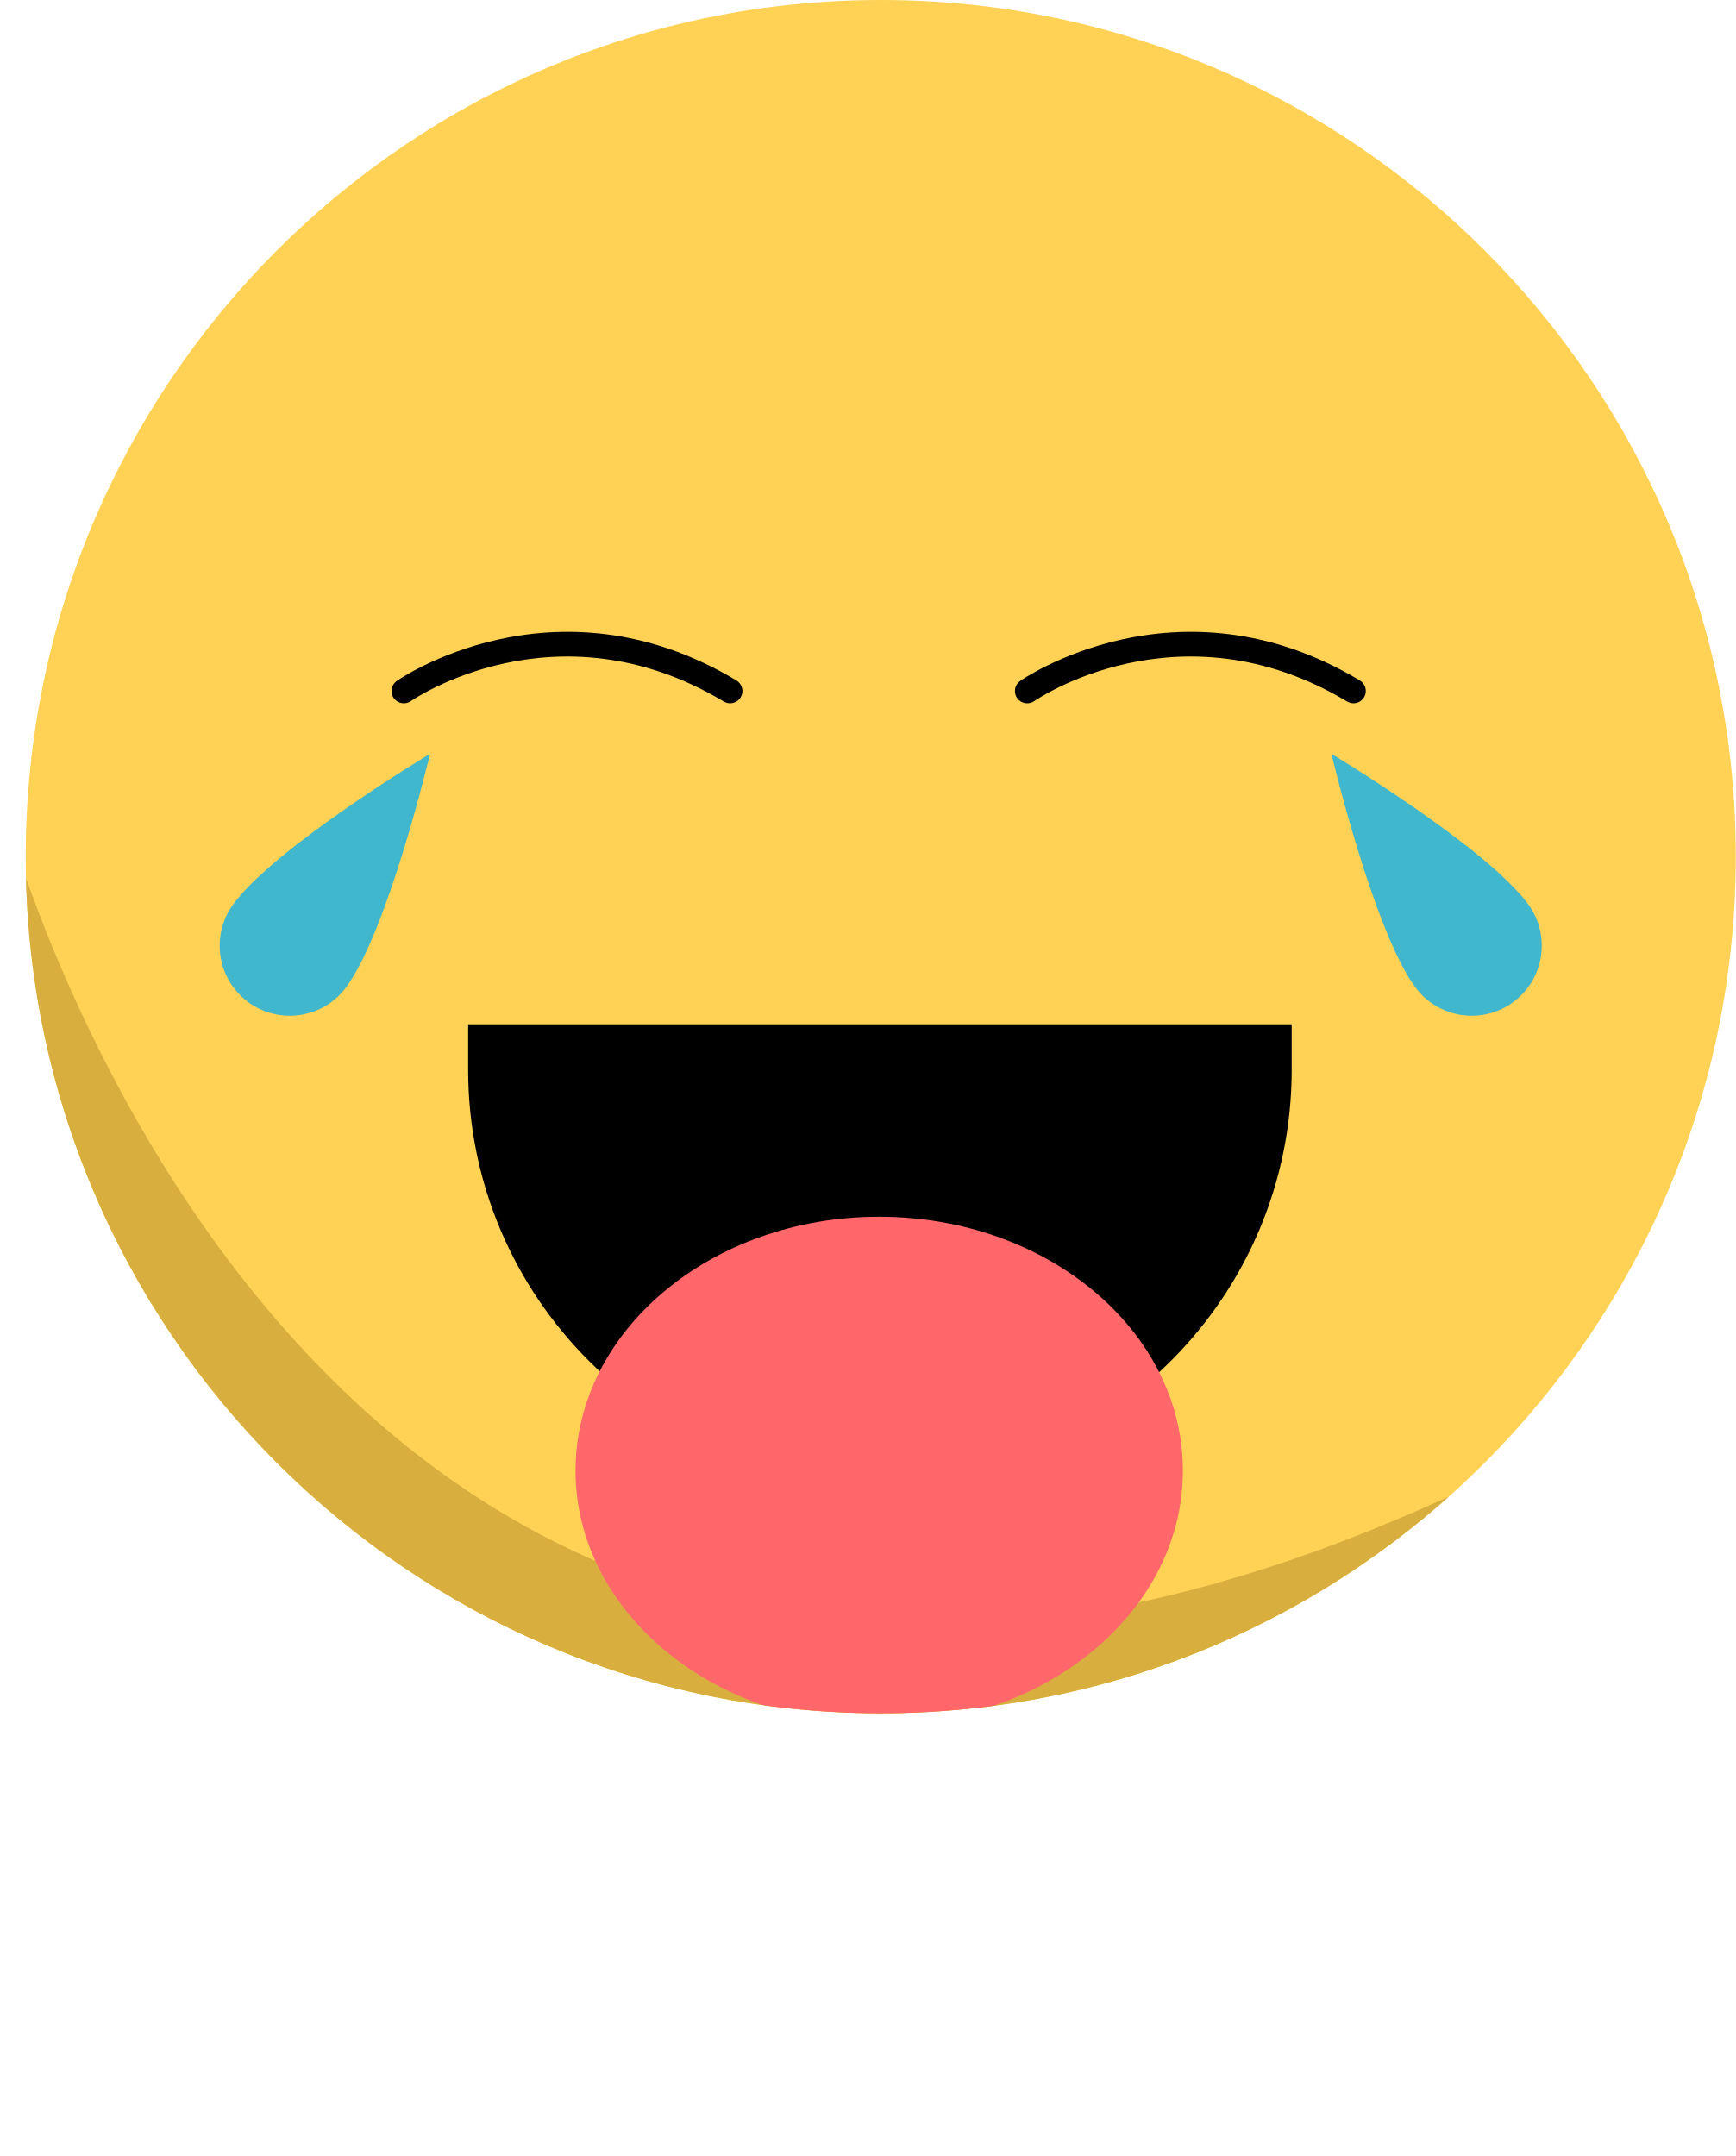
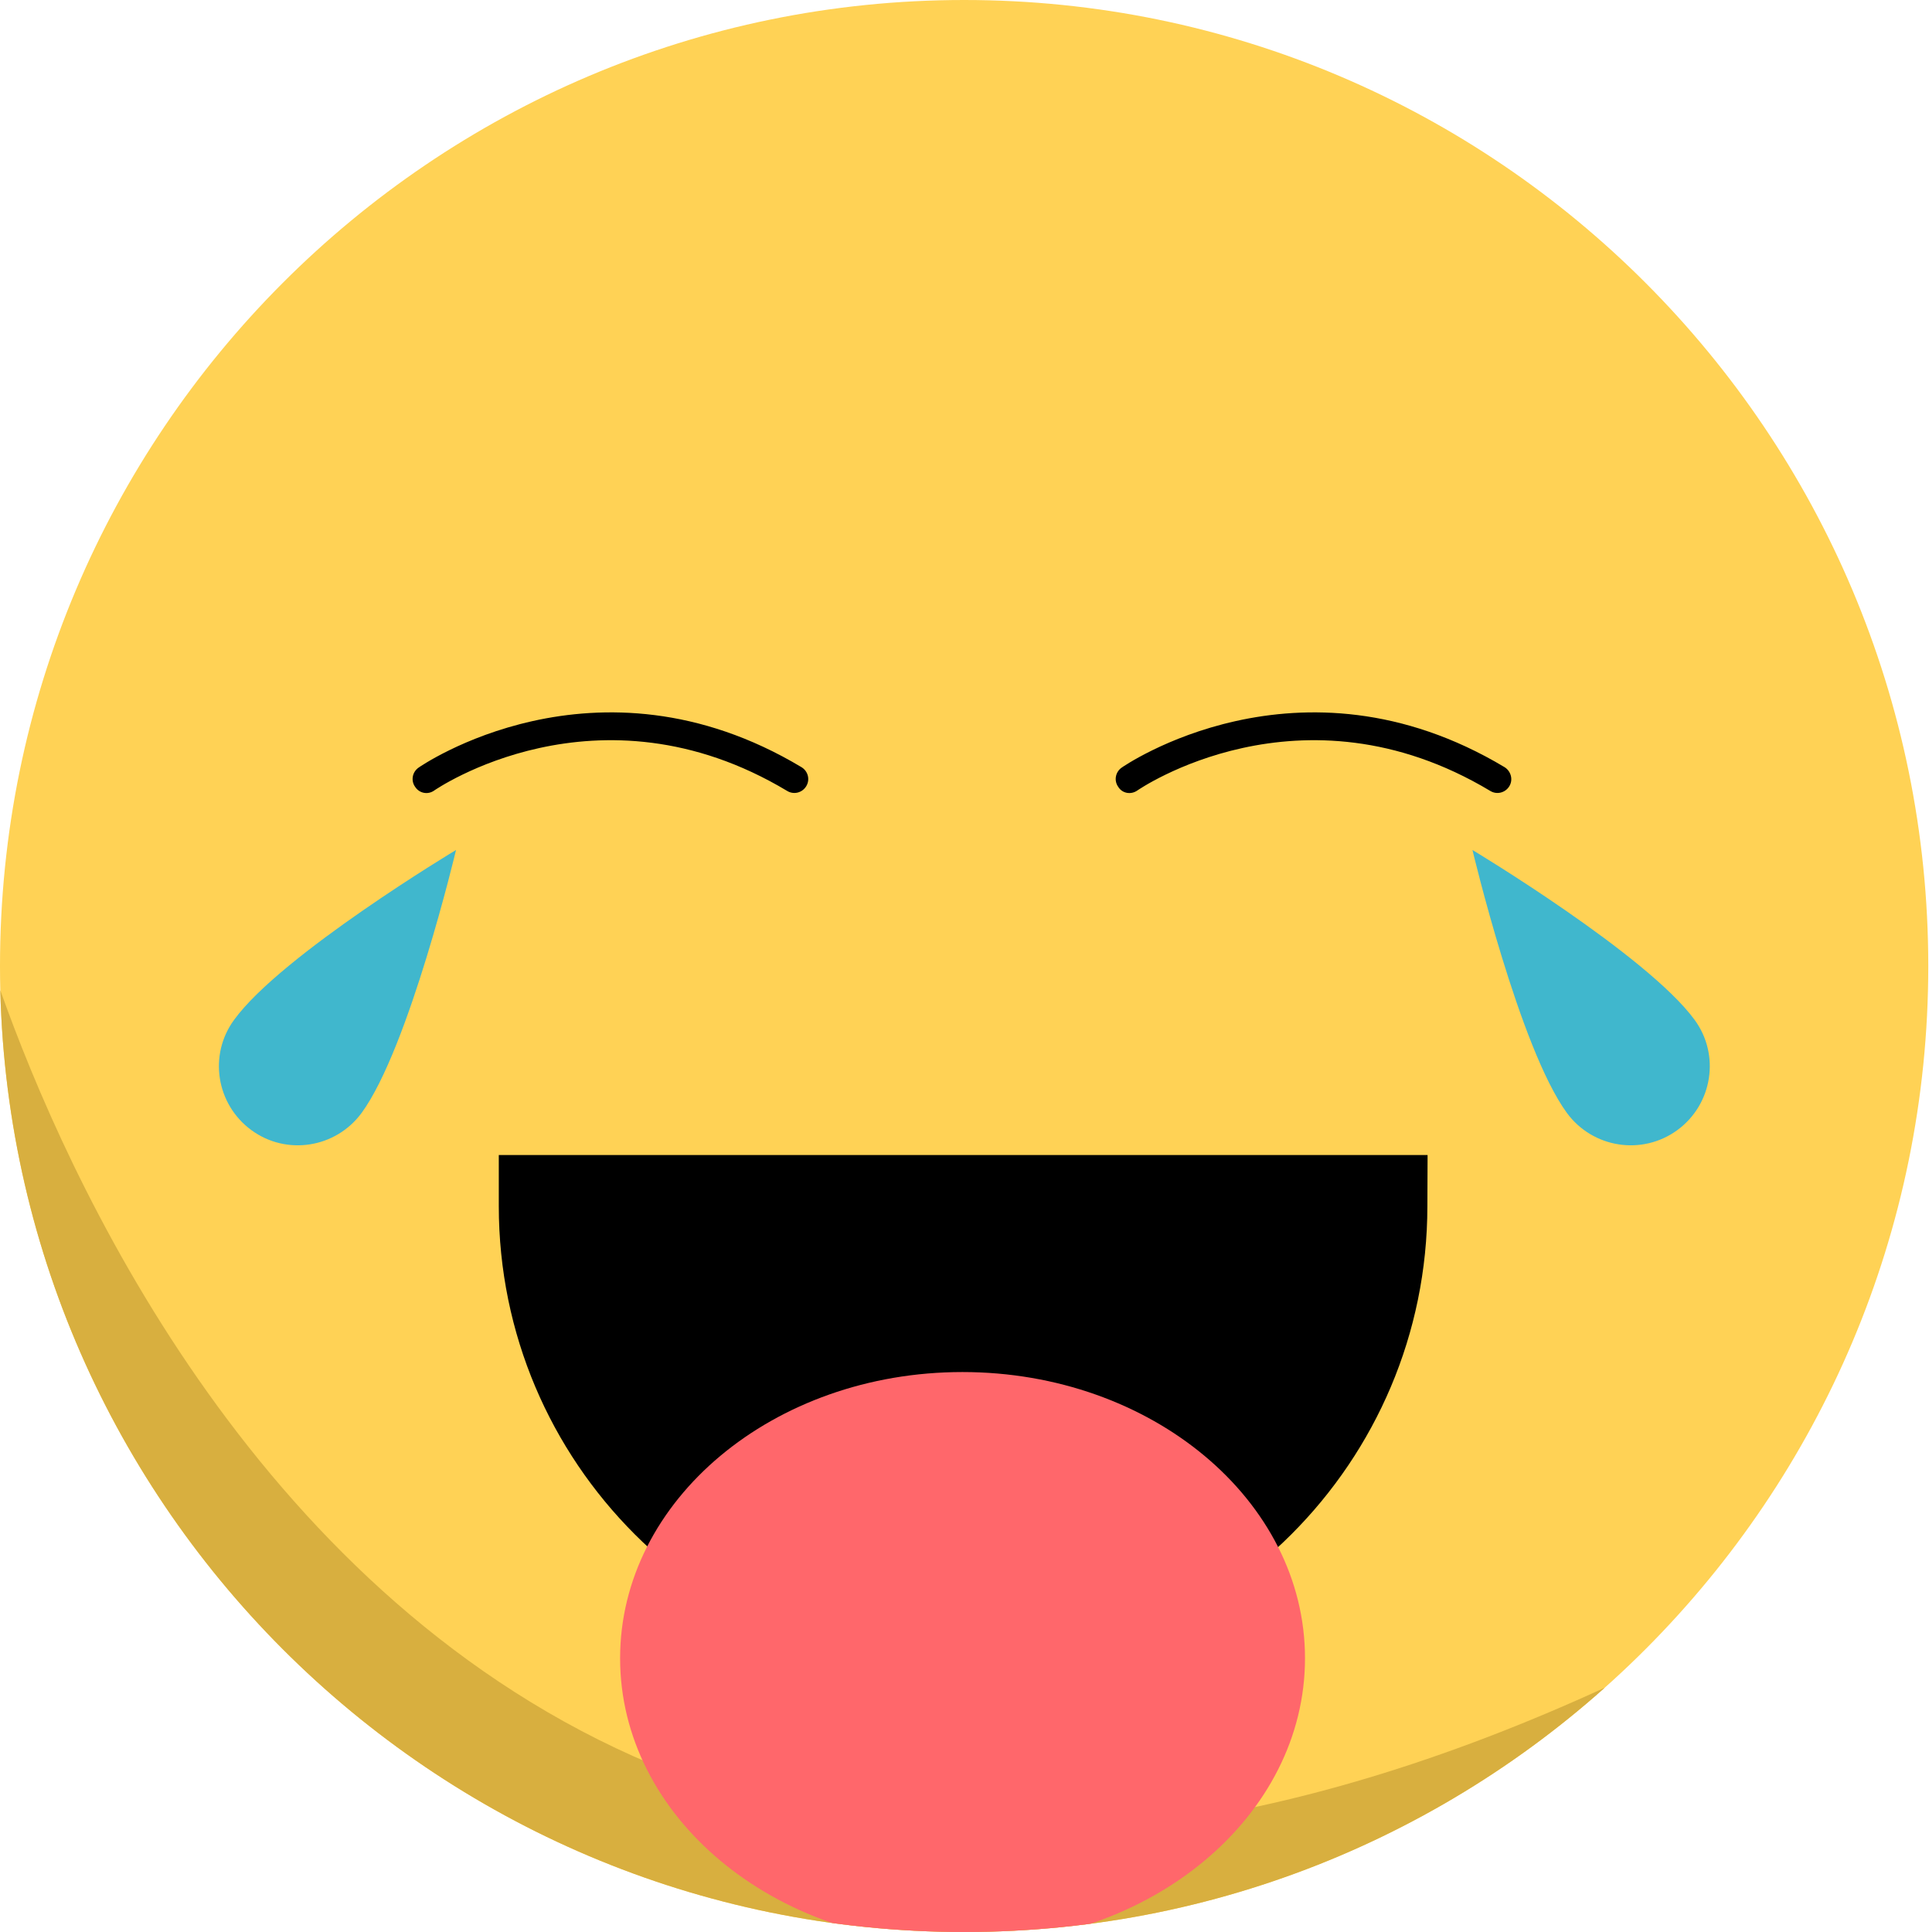
- <svg xmlns="http://www.w3.org/2000/svg" id="Lag_2" data-name="Lag 2" viewBox="0 0 924.59 1148.42">
-   <defs>
-     <style>
-       .cls-1 {
-         fill: #40b7cd;
-       }
- 
-       .cls-1, .cls-2, .cls-3, .cls-4, .cls-5 {
-         fill-rule: evenodd;
-       }
- 
-       .cls-6 {
-         clip-path: url(#clippath-2);
-       }
- 
-       .cls-2 {
-         fill: #d8af3f;
-       }
- 
-       .cls-3 {
-         fill: #ffd255;
-       }
- 
-       .cls-4 {
-         fill: #ff676b;
-       }
- 
-       .cls-7 {
-         clip-path: url(#clippath-1);
-       }
- 
-       .cls-7, .cls-8 {
-         clip-rule: evenodd;
-         fill: none;
-       }
- 
-       .cls-9 {
-         clip-path: url(#clippath);
-       }
- 
-       .cls-10 {
-         clip-path: url(#clippath-3);
-       }
-     </style>
-     <clipPath id="clippath">
-       <path class="cls-8" d="m469.15,0c251.36,0,455.44,204.46,455.44,456.29s-204.07,456.29-455.44,456.29S13.71,708.13,13.71,456.29,217.79,0,469.15,0h0Z" />
-     </clipPath>
-     <clipPath id="clippath-1">
-       <path class="cls-8" d="m688.03,545.6H249.36v24.12c0,121.14,98.2,219.34,219.34,219.34h0c121.14,0,219.34-98.2,219.34-219.34v-24.12h0Z" />
-     </clipPath>
-     <clipPath id="clippath-2">
-       <path class="cls-7" d="m469.15,0c251.36,0,455.44,204.46,455.44,456.29s-204.07,456.29-455.44,456.29S13.71,708.13,13.71,456.29,217.79,0,469.15,0h0Z" />
-     </clipPath>
-     <clipPath id="clippath-3">
-       <path class="cls-8" d="m469.15,0c251.36,0,455.44,204.46,455.44,456.29s-204.07,456.29-455.44,456.29S13.71,708.13,13.71,456.29,217.79,0,469.15,0h0Z" />
-     </clipPath>
-   </defs>
-   <g id="Lag_1-2" data-name="Lag 1">
+ <svg xmlns="http://www.w3.org/2000/svg" xmlns:xlink="http://www.w3.org/1999/xlink" version="1.1" id="Lag_2_00000163056805927422755650000014335185636239590590_" x="0px" y="0px" viewBox="0 0 910.9 912.6" style="enable-background:new 0 0 910.9 912.6;" xml:space="preserve">
+   <style type="text/css">
+ 	.st0{fill-rule:evenodd;clip-rule:evenodd;fill:#FFD255;}
+ 	.st1{clip-path:url(#SVGID_00000125599026432091592910000010352861832796102062_);}
+ 	.st2{fill-rule:evenodd;clip-rule:evenodd;fill:#D8AF3F;}
+ 	.st3{fill-rule:evenodd;clip-rule:evenodd;}
+ 	.st4{clip-path:url(#SVGID_00000079484025658080264260000005629128929696581511_);}
+ 	.st5{clip-path:url(#SVGID_00000018234167192875365790000014803649376776373132_);}
+ 	.st6{fill-rule:evenodd;clip-rule:evenodd;fill:#FF676B;}
+ 	.st7{clip-path:url(#SVGID_00000168103689956925184770000007395042960919314848_);}
+ 	.st8{fill-rule:evenodd;clip-rule:evenodd;fill:#40B7CD;}
+ </style>
+   <g id="Lag_1-2">
    <g>
-       <path class="cls-3" d="m469.15,0c251.36,0,455.44,204.46,455.44,456.29s-204.07,456.29-455.44,456.29S13.71,708.13,13.71,456.29,217.79,0,469.15,0h0Z" />
-       <g class="cls-9">
-         <path class="cls-2" d="m0,423.81s174.74,695.68,833.18,342.78l-12.76,381.84-801.64-26.5L0,423.81h0Z" />
-         <path class="cls-5" d="m688.03,545.6H249.36v24.12c0,121.14,98.2,219.34,219.34,219.34h0c121.14,0,219.34-98.2,219.34-219.34v-24.12h0Z" />
+       <path class="st0" d="M455.4,0c251.4,0,455.4,204.5,455.4,456.3S706.8,912.6,455.4,912.6S0,708.1,0,456.3S204.1,0,455.4,0L455.4,0z    " />
+       <g>
+         <defs>
+           <path id="SVGID_1_" d="M455.4,0c251.4,0,455.4,204.5,455.4,456.3S706.8,912.6,455.4,912.6S0,708.1,0,456.3S204.1,0,455.4,0      L455.4,0z" />
+         </defs>
+         <clipPath id="SVGID_00000178900822096503552920000008844626007497957263_">
+           <use xlink:href="#SVGID_1_" style="overflow:visible;" />
+         </clipPath>
+         <g style="clip-path:url(#SVGID_00000178900822096503552920000008844626007497957263_);">
+           <path class="st2" d="M-13.7,423.8c0,0,174.7,695.7,833.2,342.8l-12.8,381.8L5.1,1121.9L-13.7,423.8L-13.7,423.8z" />
+           <path class="st3" d="M674.3,545.6H235.6v24.1c0,121.1,98.2,219.3,219.3,219.3l0,0c121.1,0,219.3-98.2,219.3-219.3L674.3,545.6      L674.3,545.6L674.3,545.6z" />
+         </g>
      </g>
-       <g class="cls-6">
-         <path class="cls-4" d="m468.32,648.11c89.28,0,161.76,60.59,161.76,135.23s-72.48,135.23-161.76,135.23-161.76-60.59-161.76-135.23,72.48-135.23,161.76-135.23h0Z" />
+       <g>
+         <defs>
+           <path id="SVGID_00000060019762465326434610000011018812906651169947_" d="M674.3,545.6H235.6v24.1      c0,121.1,98.2,219.3,219.3,219.3l0,0c121.1,0,219.3-98.2,219.3-219.3L674.3,545.6L674.3,545.6L674.3,545.6z" />
+         </defs>
+         <defs>
+           <path id="SVGID_00000105404777436828521090000010758760369670248870_" d="M455.4,0c251.4,0,455.4,204.5,455.4,456.3      S706.8,912.6,455.4,912.6S0,708.1,0,456.3S204.1,0,455.4,0L455.4,0z" />
+         </defs>
+         <clipPath id="SVGID_00000016035687799132872000000008677178895343520135_">
+           <use xlink:href="#SVGID_00000060019762465326434610000011018812906651169947_" style="overflow:visible;" />
+         </clipPath>
+         <clipPath id="SVGID_00000077316532716210940880000015571865835870846635_" style="clip-path:url(#SVGID_00000016035687799132872000000008677178895343520135_);">
+           <use xlink:href="#SVGID_00000105404777436828521090000010758760369670248870_" style="overflow:visible;" />
+         </clipPath>
+         <g style="clip-path:url(#SVGID_00000077316532716210940880000015571865835870846635_);">
+           <path class="st6" d="M454.6,648.1c89.3,0,161.8,60.6,161.8,135.2s-72.5,135.2-161.8,135.2S292.9,858,292.9,783.3      S365.3,648.1,454.6,648.1L454.6,648.1z" />
+         </g>
      </g>
-       <g class="cls-10">
-         <path class="cls-5" d="m550.92,373.44s76.97-53.56,166.68.25c3.1,1.86,7.13.85,8.99-2.25,1.86-3.1.85-7.13-2.25-8.99-97.38-58.41-180.93.25-180.93.25-2.96,2.07-3.69,6.16-1.62,9.13,2.07,2.96,6.16,3.69,9.13,1.62h0Zm-332.06,0s76.98-53.56,166.68.25c3.1,1.86,7.13.85,8.99-2.25,1.86-3.1.85-7.13-2.25-8.99-97.38-58.41-180.93.25-180.93.25-2.96,2.07-3.69,6.16-1.62,9.13,2.07,2.96,6.16,3.69,9.13,1.62h0Z" />
-         <path class="cls-1" d="m709.2,401.52s22.18,93.57,44.6,124.23c12.16,16.63,35.53,20.26,52.15,8.1,16.63-12.16,20.26-35.53,8.1-52.15-22.42-30.66-104.85-80.17-104.85-80.17h0Z" />
-         <path class="cls-1" d="m229.07,401.52s-22.18,93.57-44.6,124.23c-12.16,16.63-35.53,20.26-52.15,8.1-16.63-12.16-20.26-35.53-8.1-52.15,22.42-30.66,104.85-80.17,104.85-80.17h0Z" />
+       <g>
+         <defs>
+           <path id="SVGID_00000092440821267869630150000017626322288951984568_" d="M455.4,0c251.4,0,455.4,204.5,455.4,456.3      S706.8,912.6,455.4,912.6S0,708.1,0,456.3S204.1,0,455.4,0L455.4,0z" />
+         </defs>
+         <clipPath id="SVGID_00000153678449009385825130000006251055678982026679_">
+           <use xlink:href="#SVGID_00000092440821267869630150000017626322288951984568_" style="overflow:visible;" />
+         </clipPath>
+         <g style="clip-path:url(#SVGID_00000153678449009385825130000006251055678982026679_);">
+           <path class="st3" d="M537.2,373.4c0,0,77-53.6,166.7,0.2c3.1,1.9,7.1,0.9,9-2.2s0.8-7.1-2.2-9c-97.4-58.4-180.9,0.2-180.9,0.2      c-3,2.1-3.7,6.2-1.6,9.1C530.1,374.8,534.2,375.5,537.2,373.4L537.2,373.4L537.2,373.4z M205.1,373.4c0,0,77-53.6,166.7,0.2      c3.1,1.9,7.1,0.9,9-2.2s0.9-7.1-2.2-9c-97.4-58.4-180.9,0.2-180.9,0.2c-3,2.1-3.7,6.2-1.6,9.1      C198.1,374.8,202.2,375.5,205.1,373.4L205.1,373.4L205.1,373.4z" />
+           <path class="st8" d="M695.5,401.5c0,0,22.2,93.6,44.6,124.2c12.2,16.6,35.5,20.3,52.2,8.1c16.6-12.2,20.3-35.5,8.1-52.1      C777.9,451,695.5,401.5,695.5,401.5L695.5,401.5L695.5,401.5z" />
+           <path class="st8" d="M215.4,401.5c0,0-22.2,93.6-44.6,124.2c-12.2,16.6-35.5,20.3-52.1,8.1c-16.6-12.2-20.3-35.5-8.1-52.1      C132.9,451,215.4,401.5,215.4,401.5L215.4,401.5L215.4,401.5z" />
+         </g>
      </g>
    </g>
  </g>
</svg>
